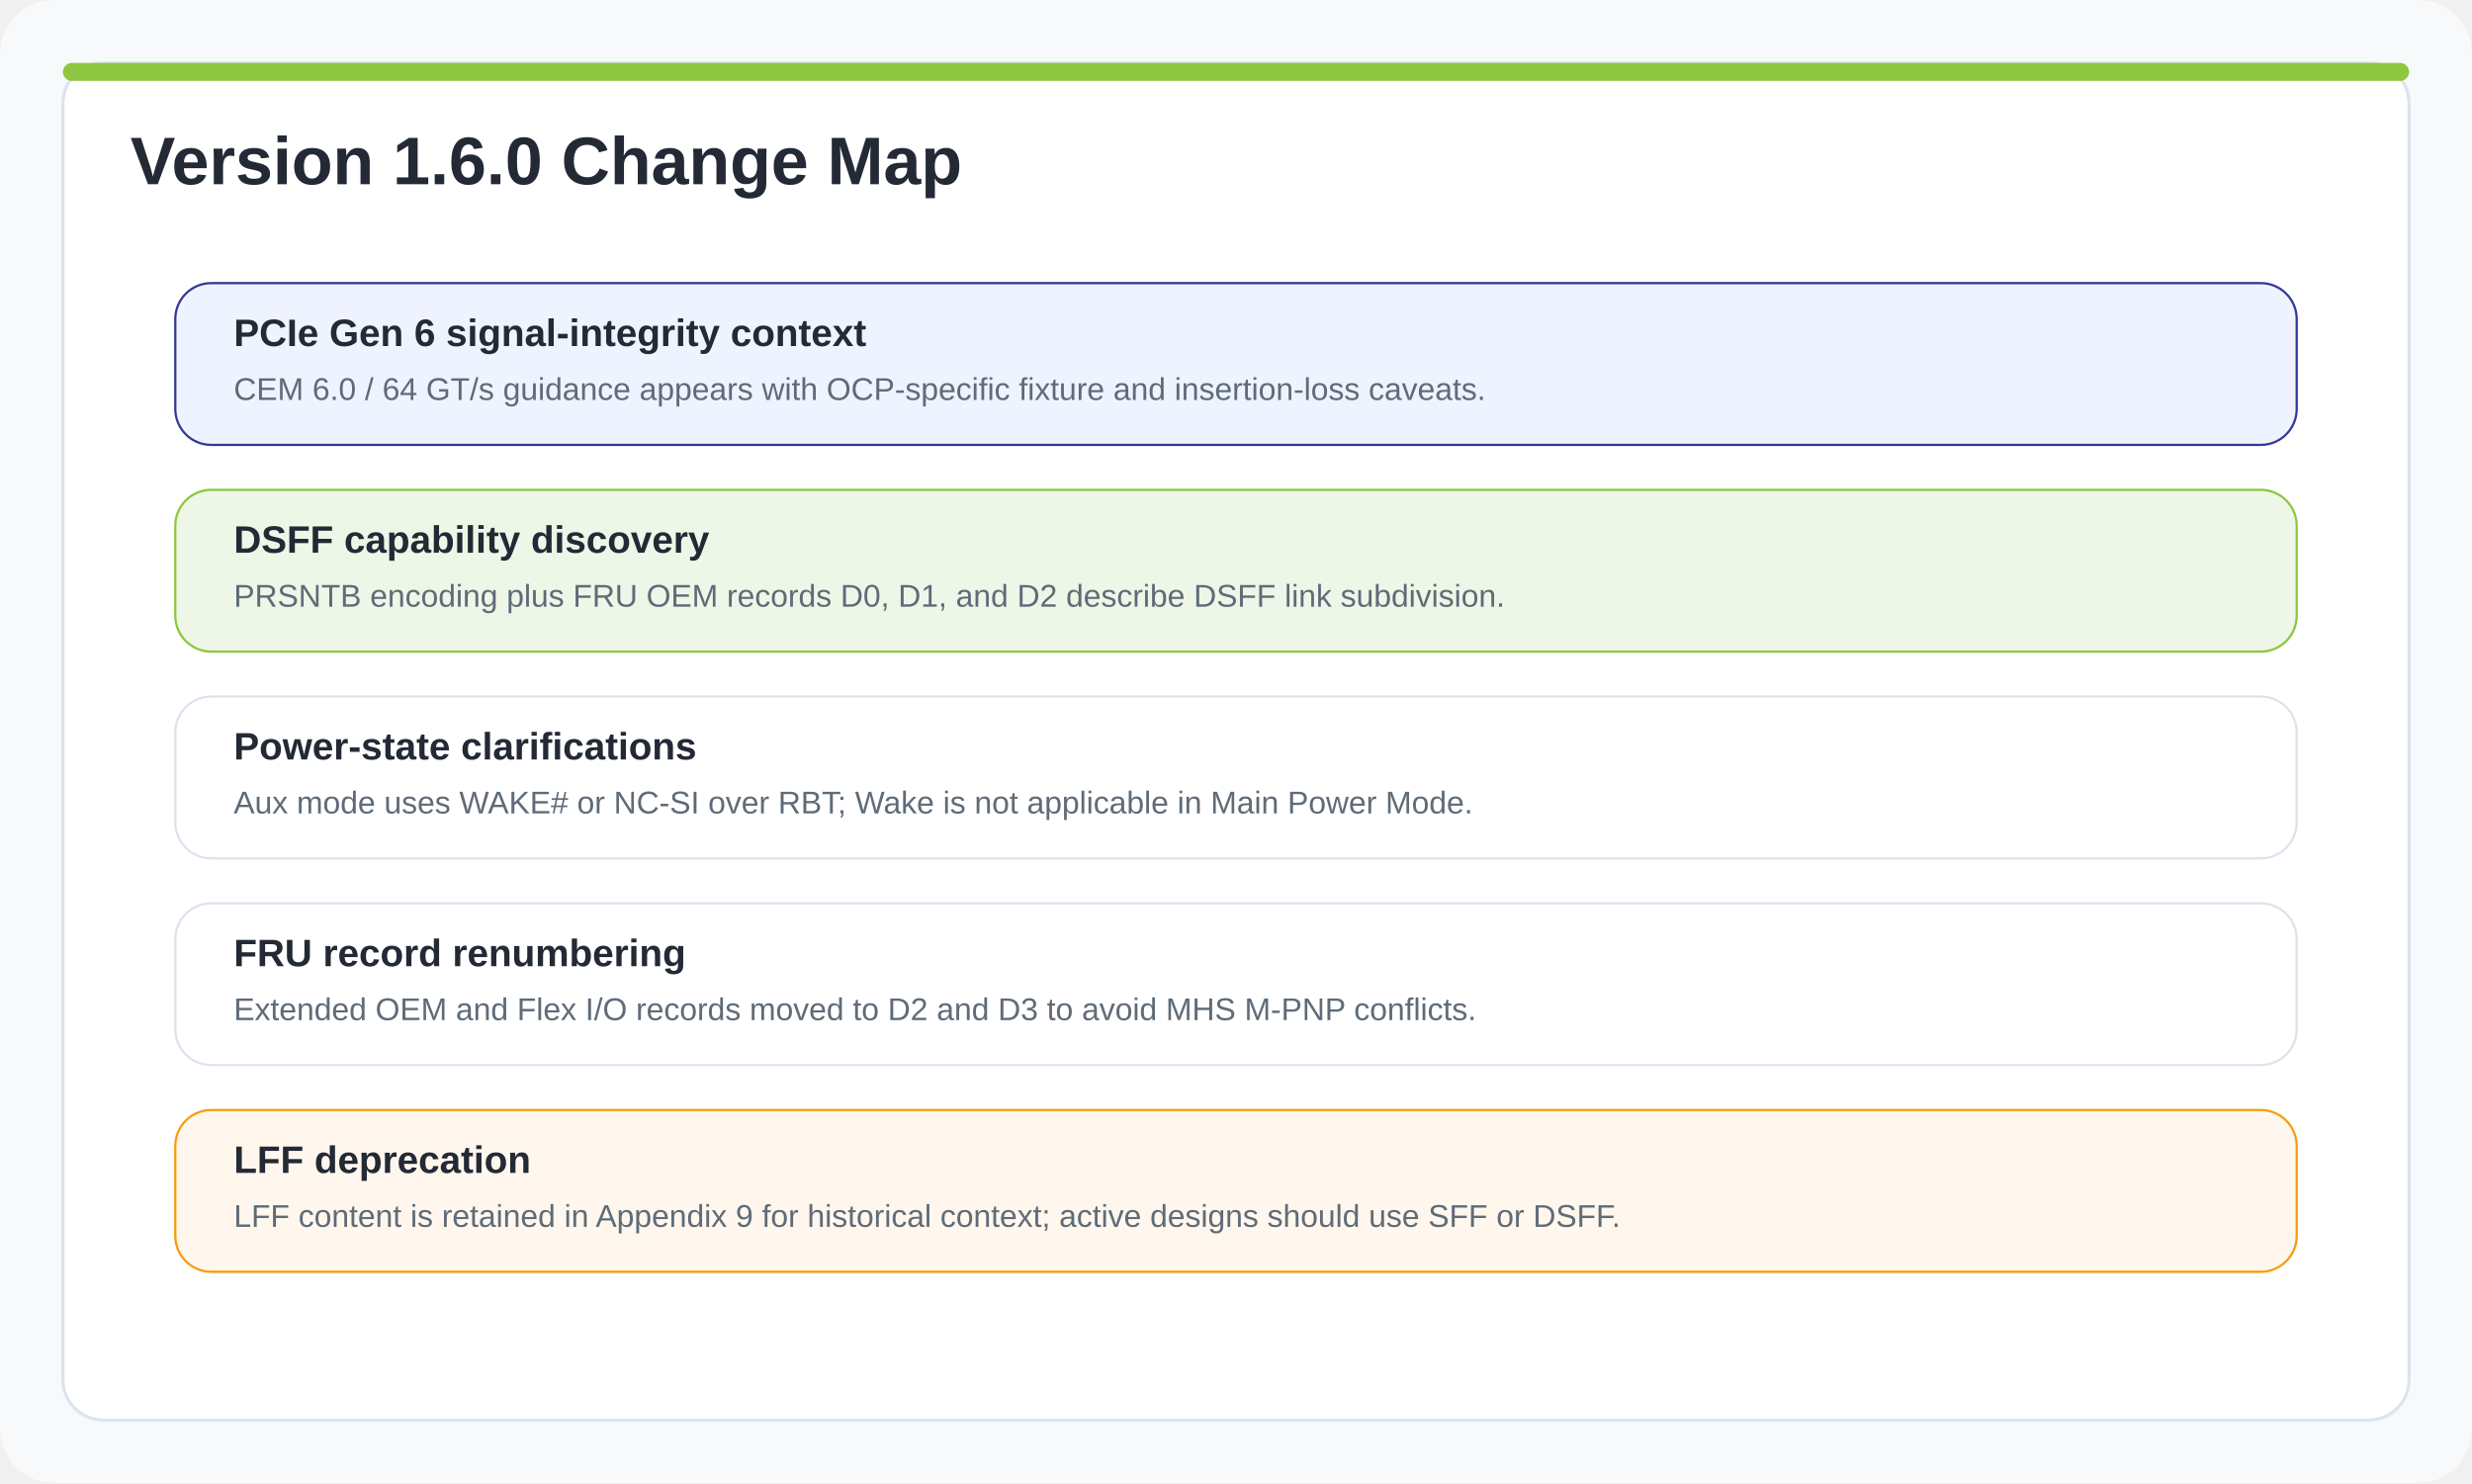
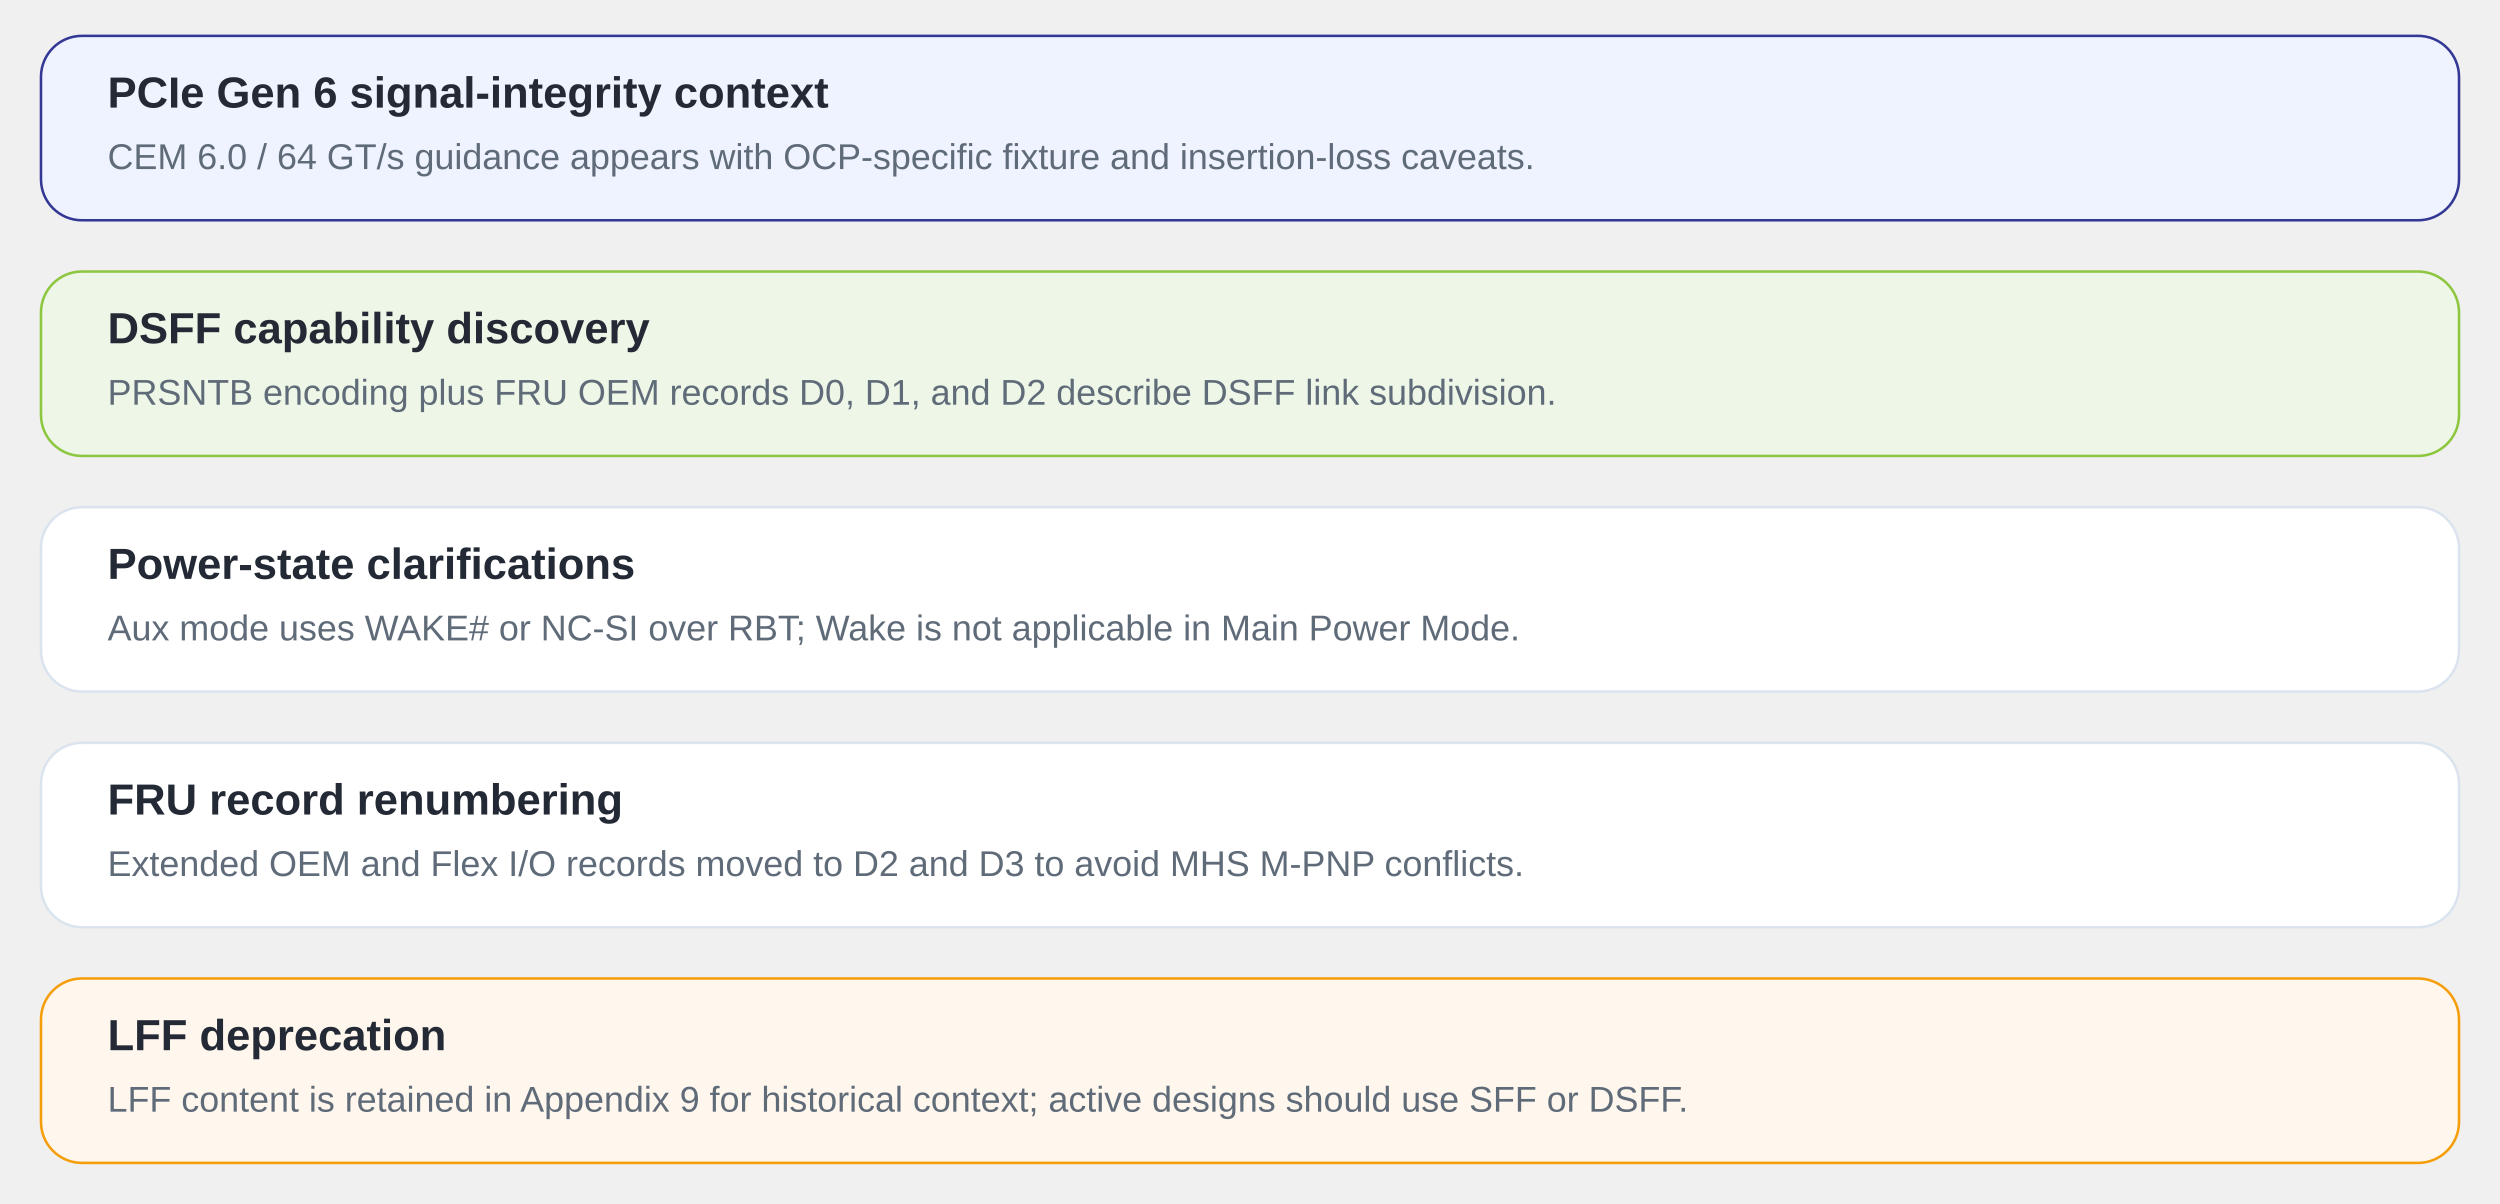
- <svg xmlns="http://www.w3.org/2000/svg" viewBox="0 0 1100 660" role="img" aria-labelledby="title desc">
+ <svg xmlns="http://www.w3.org/2000/svg" viewBox="62 112 976 470" role="img" aria-labelledby="title desc">
  <defs>
    <marker id="arrow-green" markerWidth="10" markerHeight="10" refX="8.5" refY="5" orient="auto" markerUnits="strokeWidth">
      <path d="M0,0 L10,5 L0,10 z" fill="#8dc63f" />
    </marker>
    <marker id="arrow-blue" markerWidth="10" markerHeight="10" refX="8.5" refY="5" orient="auto" markerUnits="strokeWidth">
      <path d="M0,0 L10,5 L0,10 z" fill="#343895" />
    </marker>
    <marker id="arrow-gray" markerWidth="10" markerHeight="10" refX="8.5" refY="5" orient="auto" markerUnits="strokeWidth">
      <path d="M0,0 L10,5 L0,10 z" fill="#64748b" />
    </marker>
    <style>
      .bg { fill:#f7f9fb; }
      .panel { fill:#fff; stroke:#dbe4ee; stroke-width:1.4; }
      .title { font:800 30px Arial, Helvetica, sans-serif; fill:#232a35; letter-spacing:0; }
      .label { font:700 17px Arial, Helvetica, sans-serif; fill:#232a35; letter-spacing:0; }
      .small { font:400 14px Arial, Helvetica, sans-serif; fill:#5f6b78; letter-spacing:0; }
      .tiny { font:700 12px Arial, Helvetica, sans-serif; fill:#64748b; letter-spacing:0; }
      .green { fill:#8dc63f; }
      .blue { fill:#343895; }
      .gray { fill:#64748b; }
      .line-green { stroke:#8dc63f; stroke-width:4; fill:none; marker-end:url(#arrow-green); }
      .line-blue { stroke:#343895; stroke-width:4; fill:none; marker-end:url(#arrow-blue); }
      .line-gray { stroke:#64748b; stroke-width:3; fill:none; marker-end:url(#arrow-gray); }
      .dash { stroke-dasharray:8 8; }
    </style>
  </defs>
-   <rect class="bg" width="1100" height="660" rx="24" />
-   <rect class="panel" x="28" y="28" width="1044" height="604" rx="18" />
-   <rect x="28" y="28" width="1044" height="8" fill="#8dc63f" rx="4" />
-   <text class="title" x="58" y="82">Version 1.6.0 Change Map</text>
  <g transform="translate(78 126)">
    <rect x="0" y="0" width="944" height="72" rx="16" fill="#eef3ff" stroke="#343895" />
    <text class="label" x="26" y="28">PCIe Gen 6 signal-integrity context</text>
    <text class="small" x="26" y="52">CEM 6.0 / 64 GT/s guidance appears with OCP-specific fixture and insertion-loss caveats.</text>
    <rect x="0" y="92" width="944" height="72" rx="16" fill="#eef7e7" stroke="#8dc63f" />
    <text class="label" x="26" y="120">DSFF capability discovery</text>
    <text class="small" x="26" y="144">PRSNTB encoding plus FRU OEM records D0, D1, and D2 describe DSFF link subdivision.</text>
    <rect x="0" y="184" width="944" height="72" rx="16" fill="#fff" stroke="#dbe4ee" />
    <text class="label" x="26" y="212">Power-state clarifications</text>
    <text class="small" x="26" y="236">Aux mode uses WAKE# or NC-SI over RBT; Wake is not applicable in Main Power Mode.</text>
    <rect x="0" y="276" width="944" height="72" rx="16" fill="#fff" stroke="#dbe4ee" />
    <text class="label" x="26" y="304">FRU record renumbering</text>
    <text class="small" x="26" y="328">Extended OEM and Flex I/O records moved to D2 and D3 to avoid MHS M-PNP conflicts.</text>
    <rect x="0" y="368" width="944" height="72" rx="16" fill="#fff7ed" stroke="#f59e0b" />
    <text class="label" x="26" y="396">LFF deprecation</text>
    <text class="small" x="26" y="420">LFF content is retained in Appendix 9 for historical context; active designs should use SFF or DSFF.</text>
  </g>
</svg>
